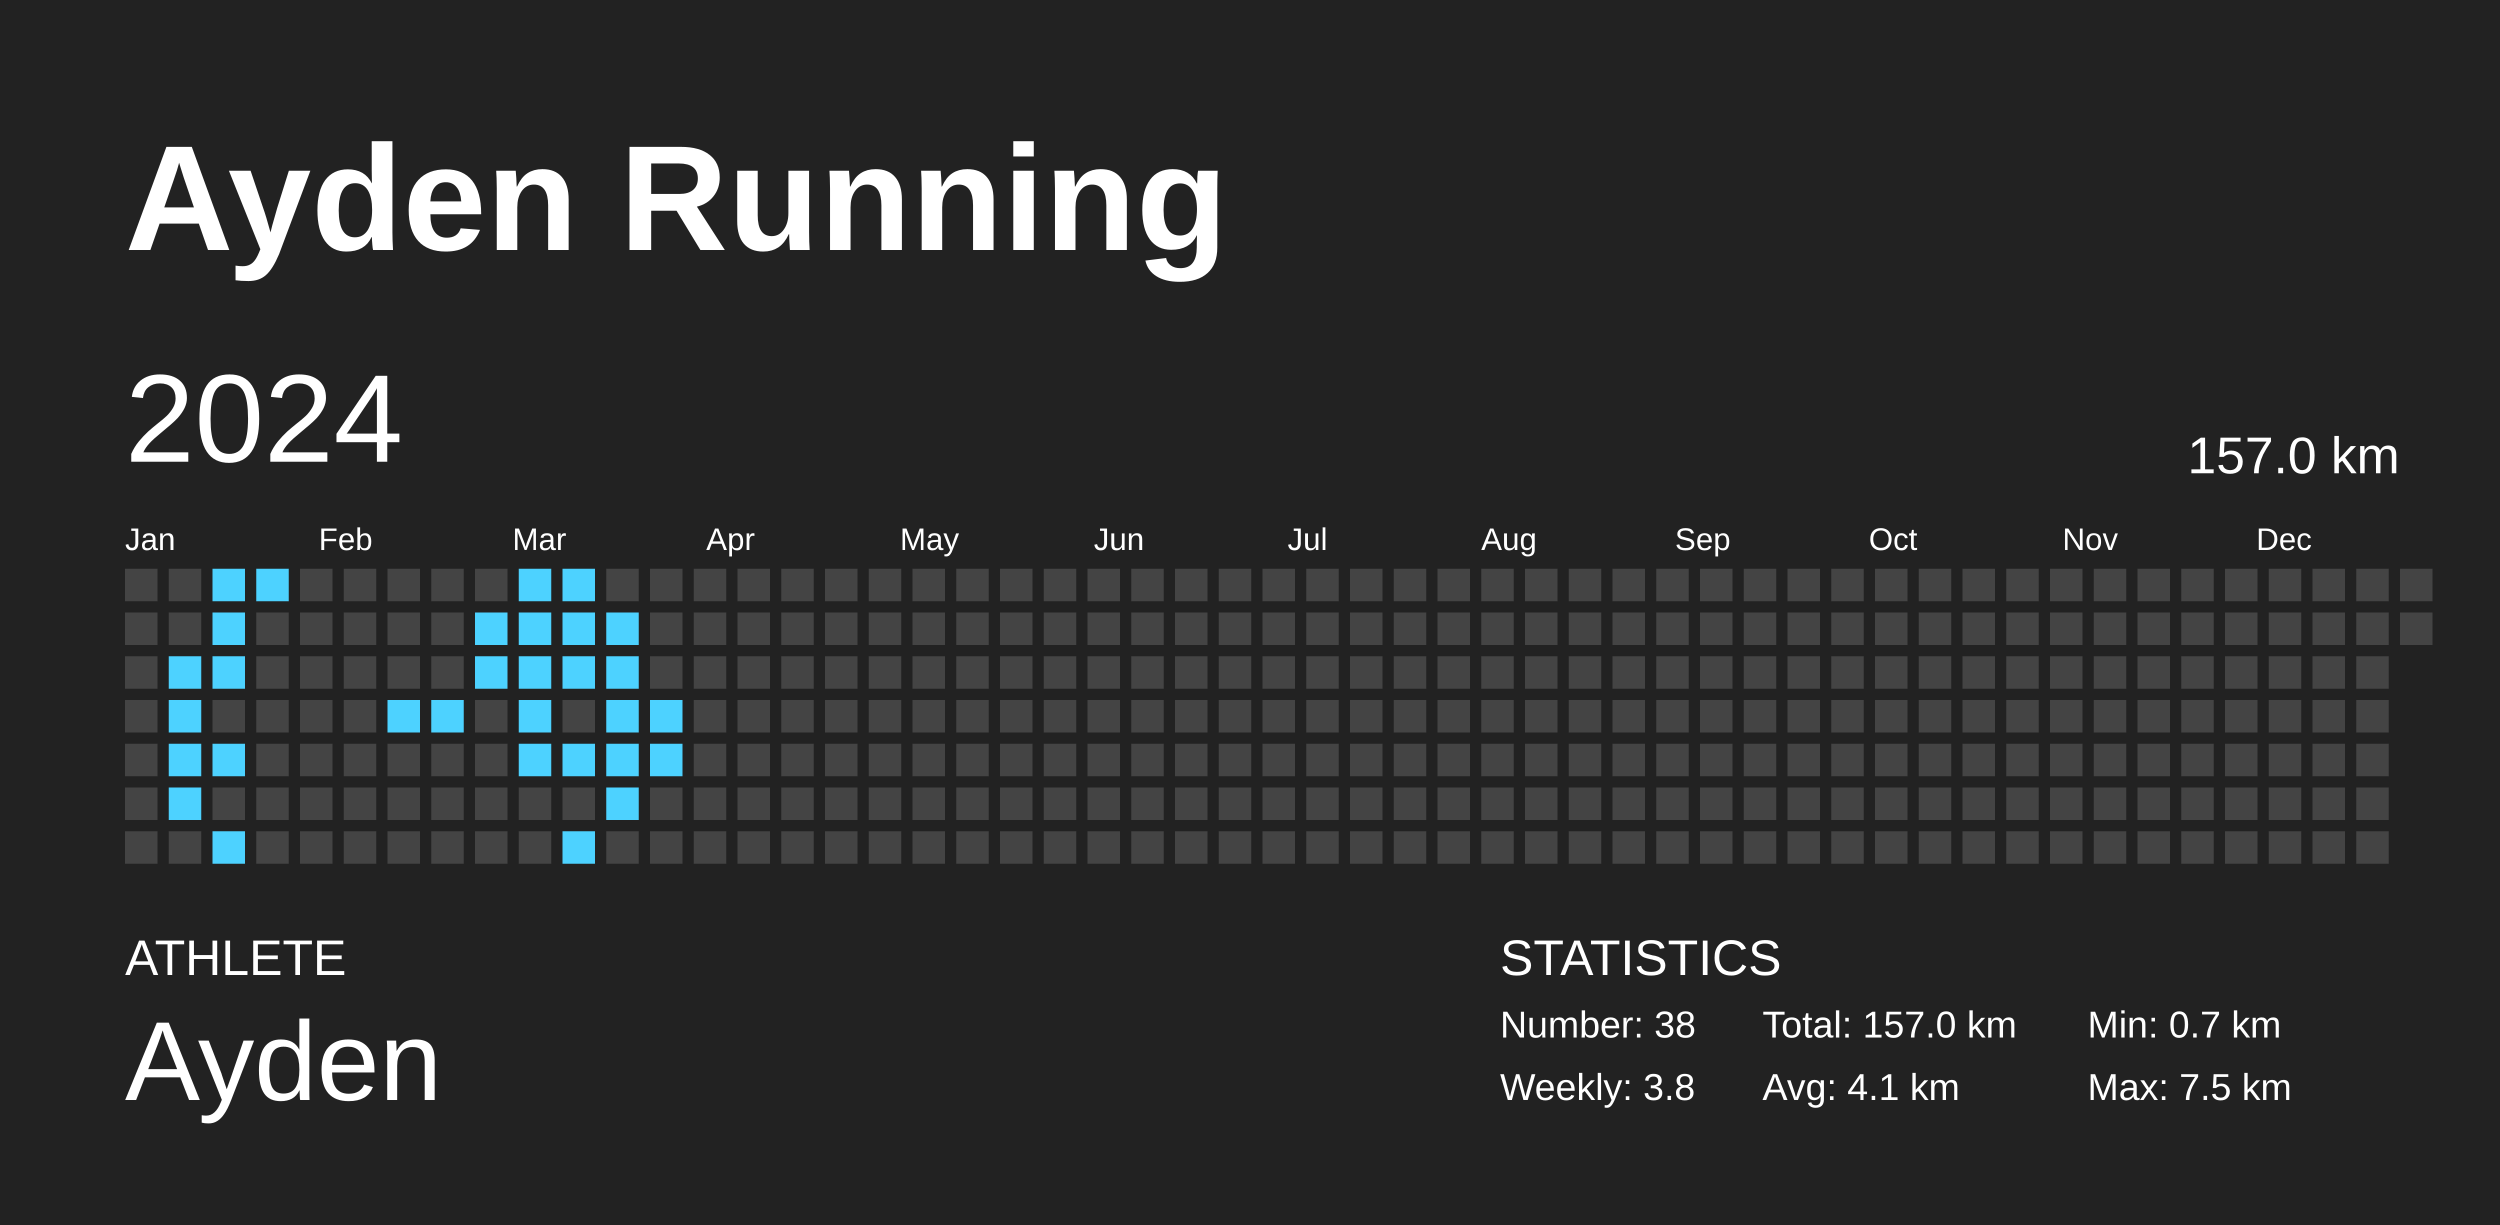
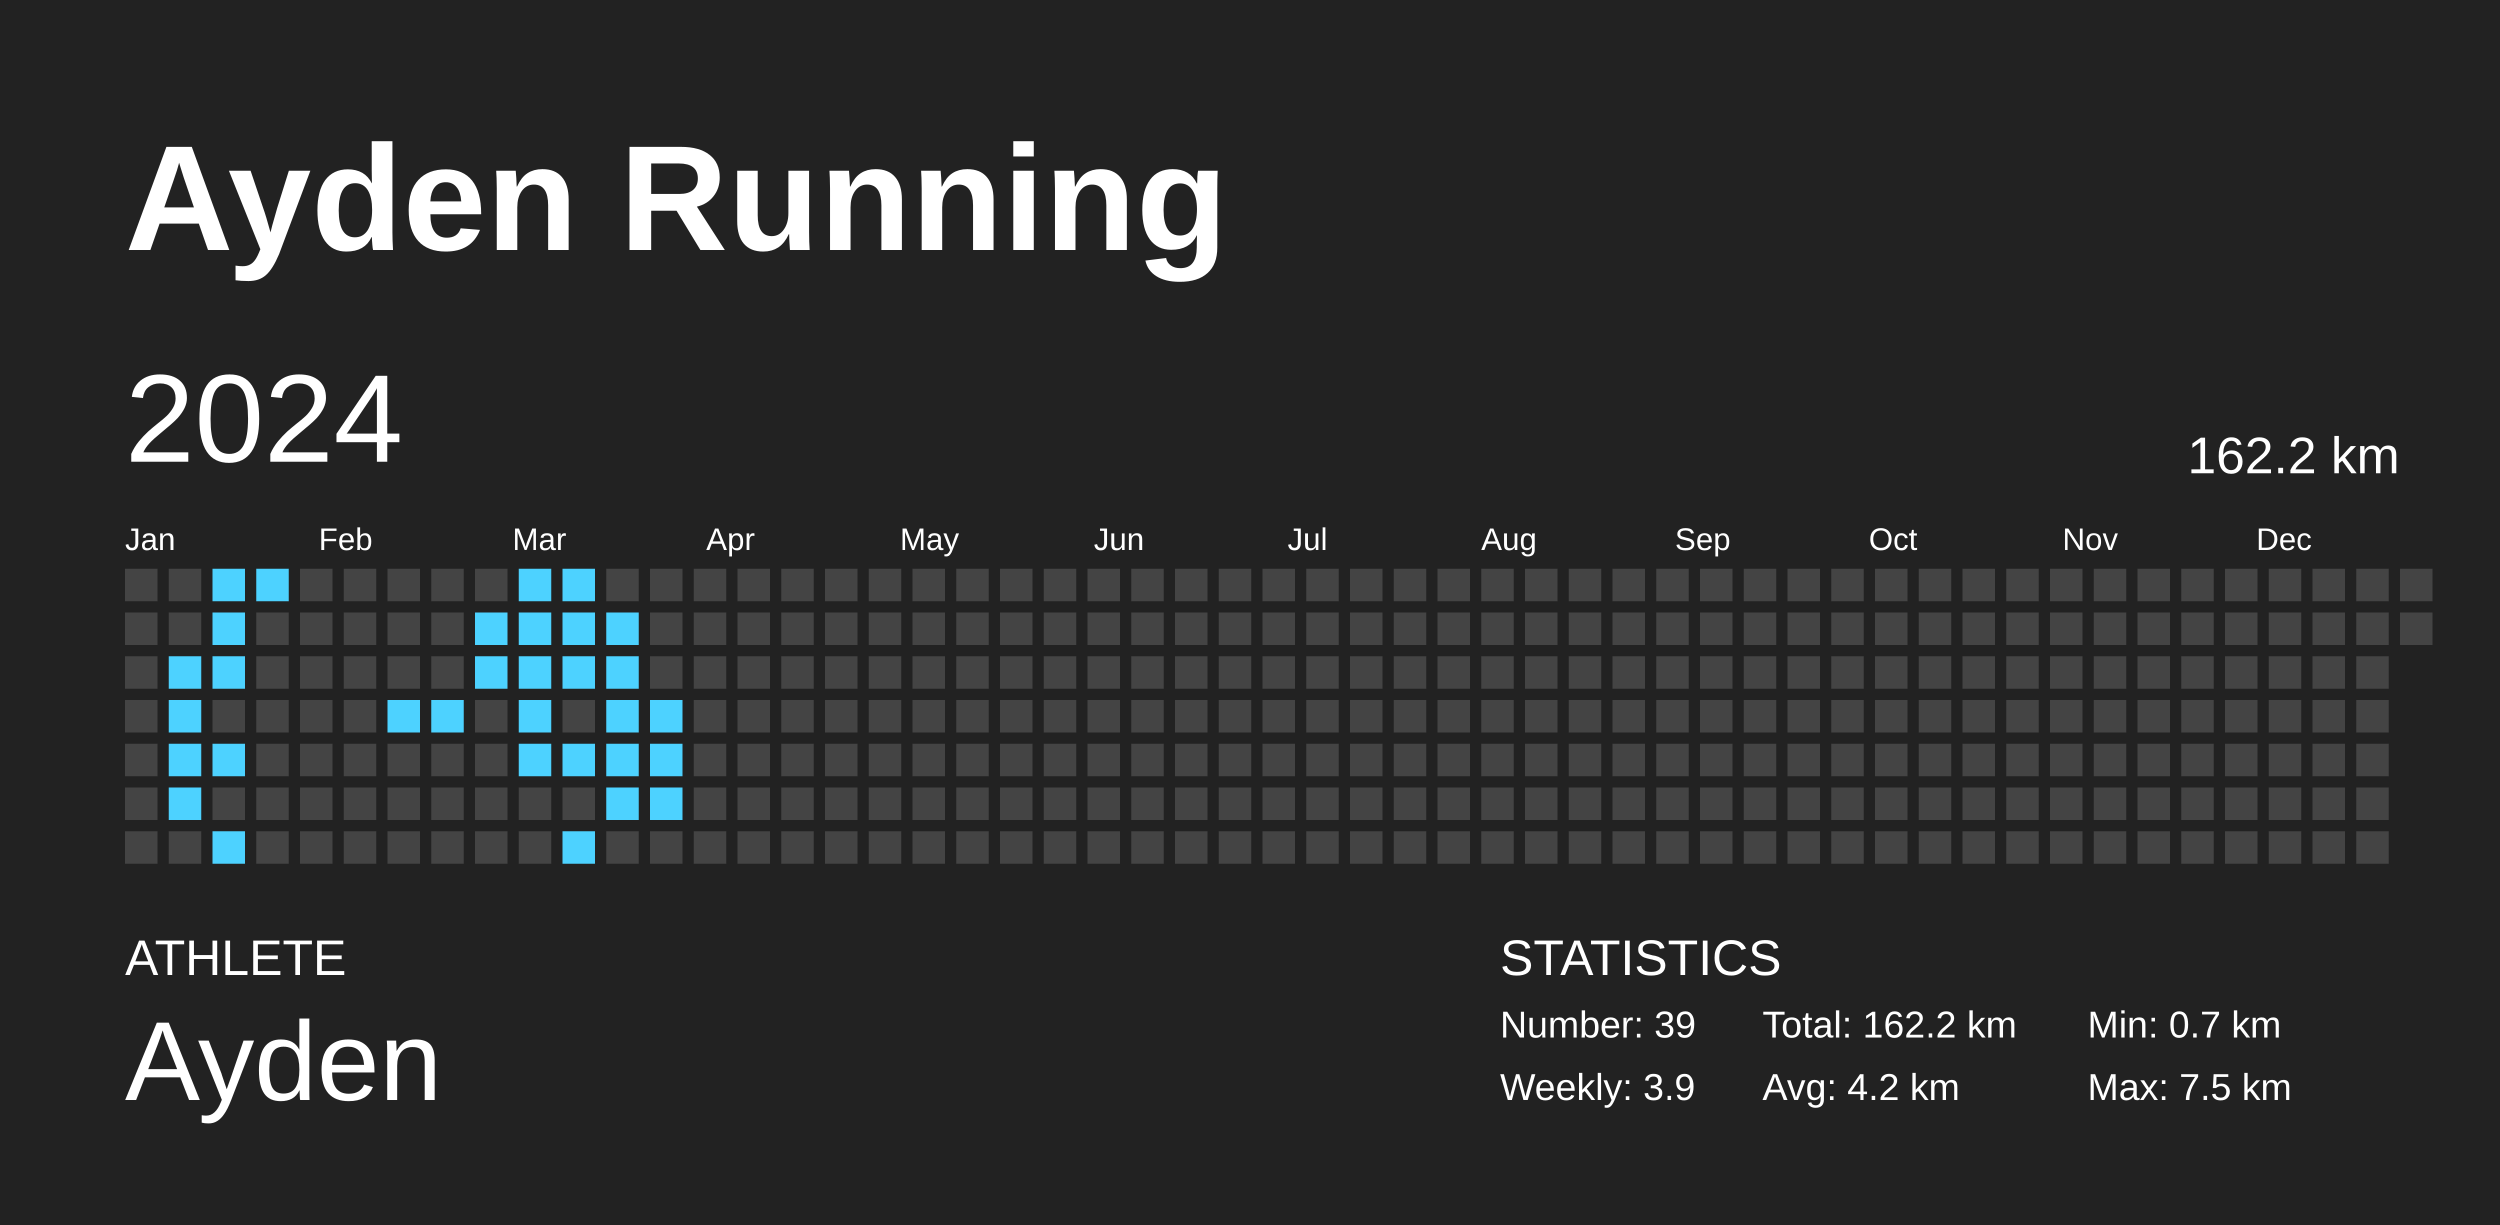
<svg xmlns="http://www.w3.org/2000/svg" baseProfile="full" height="98mm" version="1.1" viewBox="0,0,200,98" width="200mm">
  <defs />
  <rect fill="#222222" height="98" width="200" x="0" y="0" />
  <text fill="#FFFFFF" style="font-size:12px; font-family:Arial; font-weight:bold;" x="10" y="20">Ayden Running</text>
  <text fill="#FFFFFF" style="font-size:4px; font-family:Arial" x="10" y="78">ATHLETE</text>
  <text fill="#FFFFFF" style="font-size:9px; font-family:Arial" x="10" y="88">Ayden</text>
  <text fill="#FFFFFF" style="font-size:4px; font-family:Arial" x="120" y="78">STATISTICS</text>
-   <text fill="#FFFFFF" style="font-size:3px; font-family:Arial" x="120" y="83">Number: 38</text>
-   <text fill="#FFFFFF" style="font-size:3px; font-family:Arial" x="120" y="88">Weekly: 3.8</text>
-   <text fill="#FFFFFF" style="font-size:3px; font-family:Arial" x="141" y="83">Total: 157.0 km</text>
-   <text fill="#FFFFFF" style="font-size:3px; font-family:Arial" x="141" y="88">Avg: 4.1 km</text>
+   <text fill="#FFFFFF" style="font-size:3px; font-family:Arial" x="120" y="83">Number: 39</text>
+   <text fill="#FFFFFF" style="font-size:3px; font-family:Arial" x="120" y="88">Weekly: 3.9</text>
+   <text fill="#FFFFFF" style="font-size:3px; font-family:Arial" x="141" y="83">Total: 162.2 km</text>
+   <text fill="#FFFFFF" style="font-size:3px; font-family:Arial" x="141" y="88">Avg: 4.2 km</text>
  <text fill="#FFFFFF" style="font-size:3px; font-family:Arial" x="167" y="83">Min: 0.7 km</text>
  <text fill="#FFFFFF" style="font-size:3px; font-family:Arial" x="167" y="88">Max: 7.5 km</text>
  <text dominant-baseline="hanging" fill="#FFFFFF" style="font-size:10.0px; font-family:Arial;" x="10" y="30">2024</text>
-   <text dominant-baseline="hanging" fill="#FFFFFF" style="font-size:4.125px; font-family:Arial;" x="175" y="35">157.0 km</text>
+   <text dominant-baseline="hanging" fill="#FFFFFF" style="font-size:4.125px; font-family:Arial;" x="175" y="35">162.2 km</text>
  <text fill="#FFFFFF" style="font-size:2.5px; font-family:Arial" x="10.0" y="44">Jan</text>
  <text fill="#FFFFFF" style="font-size:2.5px; font-family:Arial" x="25.5" y="44">Feb</text>
  <text fill="#FFFFFF" style="font-size:2.5px; font-family:Arial" x="41.0" y="44">Mar</text>
  <text fill="#FFFFFF" style="font-size:2.5px; font-family:Arial" x="56.5" y="44">Apr</text>
  <text fill="#FFFFFF" style="font-size:2.5px; font-family:Arial" x="72.0" y="44">May</text>
  <text fill="#FFFFFF" style="font-size:2.5px; font-family:Arial" x="87.5" y="44">Jun</text>
  <text fill="#FFFFFF" style="font-size:2.5px; font-family:Arial" x="103.0" y="44">Jul</text>
  <text fill="#FFFFFF" style="font-size:2.5px; font-family:Arial" x="118.5" y="44">Aug</text>
  <text fill="#FFFFFF" style="font-size:2.5px; font-family:Arial" x="134.0" y="44">Sep</text>
  <text fill="#FFFFFF" style="font-size:2.5px; font-family:Arial" x="149.5" y="44">Oct</text>
  <text fill="#FFFFFF" style="font-size:2.5px; font-family:Arial" x="165.0" y="44">Nov</text>
  <text fill="#FFFFFF" style="font-size:2.5px; font-family:Arial" x="180.5" y="44">Dec</text>
  <rect fill="#444444" height="2.6" width="2.6" x="10.0" y="45.5" />
  <rect fill="#444444" height="2.6" width="2.6" x="10.0" y="49.0" />
  <rect fill="#444444" height="2.6" width="2.6" x="10.0" y="52.5" />
  <rect fill="#444444" height="2.6" width="2.6" x="10.0" y="56.0" />
  <rect fill="#444444" height="2.6" width="2.6" x="10.0" y="59.5" />
  <rect fill="#444444" height="2.6" width="2.6" x="10.0" y="63.0" />
  <rect fill="#444444" height="2.6" width="2.6" x="10.0" y="66.5" />
  <rect fill="#444444" height="2.6" width="2.6" x="13.5" y="45.5" />
  <rect fill="#444444" height="2.6" width="2.6" x="13.5" y="49.0" />
  <rect fill="#4dd2ff" height="2.6" width="2.6" x="13.5" y="52.5" />
  <rect fill="#4dd2ff" height="2.6" width="2.6" x="13.5" y="56.0" />
  <rect fill="#4dd2ff" height="2.6" width="2.6" x="13.5" y="59.5" />
  <rect fill="#4dd2ff" height="2.6" width="2.6" x="13.5" y="63.0" />
  <rect fill="#444444" height="2.6" width="2.6" x="13.5" y="66.5" />
  <rect fill="#4dd2ff" height="2.6" width="2.6" x="17.0" y="45.5" />
  <rect fill="#4dd2ff" height="2.6" width="2.6" x="17.0" y="49.0" />
  <rect fill="#4dd2ff" height="2.6" width="2.6" x="17.0" y="52.5" />
  <rect fill="#444444" height="2.6" width="2.6" x="17.0" y="56.0" />
  <rect fill="#4dd2ff" height="2.6" width="2.6" x="17.0" y="59.5" />
  <rect fill="#444444" height="2.6" width="2.6" x="17.0" y="63.0" />
  <rect fill="#4dd2ff" height="2.6" width="2.6" x="17.0" y="66.5" />
  <rect fill="#4dd2ff" height="2.6" width="2.6" x="20.5" y="45.5" />
  <rect fill="#444444" height="2.6" width="2.6" x="20.5" y="49.0" />
  <rect fill="#444444" height="2.6" width="2.6" x="20.5" y="52.5" />
  <rect fill="#444444" height="2.6" width="2.6" x="20.5" y="56.0" />
  <rect fill="#444444" height="2.6" width="2.6" x="20.5" y="59.5" />
  <rect fill="#444444" height="2.6" width="2.6" x="20.5" y="63.0" />
  <rect fill="#444444" height="2.6" width="2.6" x="20.5" y="66.5" />
  <rect fill="#444444" height="2.6" width="2.6" x="24.0" y="45.5" />
  <rect fill="#444444" height="2.6" width="2.6" x="24.0" y="49.0" />
  <rect fill="#444444" height="2.6" width="2.6" x="24.0" y="52.5" />
  <rect fill="#444444" height="2.6" width="2.6" x="24.0" y="56.0" />
  <rect fill="#444444" height="2.6" width="2.6" x="24.0" y="59.5" />
  <rect fill="#444444" height="2.6" width="2.6" x="24.0" y="63.0" />
  <rect fill="#444444" height="2.6" width="2.6" x="24.0" y="66.5" />
  <rect fill="#444444" height="2.6" width="2.6" x="27.5" y="45.5" />
  <rect fill="#444444" height="2.6" width="2.6" x="27.5" y="49.0" />
  <rect fill="#444444" height="2.6" width="2.6" x="27.5" y="52.5" />
  <rect fill="#444444" height="2.6" width="2.6" x="27.5" y="56.0" />
  <rect fill="#444444" height="2.6" width="2.6" x="27.5" y="59.5" />
  <rect fill="#444444" height="2.6" width="2.6" x="27.5" y="63.0" />
  <rect fill="#444444" height="2.6" width="2.6" x="27.5" y="66.5" />
  <rect fill="#444444" height="2.6" width="2.6" x="31.0" y="45.5" />
  <rect fill="#444444" height="2.6" width="2.6" x="31.0" y="49.0" />
  <rect fill="#444444" height="2.6" width="2.6" x="31.0" y="52.5" />
  <rect fill="#4dd2ff" height="2.6" width="2.6" x="31.0" y="56.0" />
  <rect fill="#444444" height="2.6" width="2.6" x="31.0" y="59.5" />
  <rect fill="#444444" height="2.6" width="2.6" x="31.0" y="63.0" />
  <rect fill="#444444" height="2.6" width="2.6" x="31.0" y="66.5" />
  <rect fill="#444444" height="2.6" width="2.6" x="34.5" y="45.5" />
  <rect fill="#444444" height="2.6" width="2.6" x="34.5" y="49.0" />
  <rect fill="#444444" height="2.6" width="2.6" x="34.5" y="52.5" />
  <rect fill="#4dd2ff" height="2.6" width="2.6" x="34.5" y="56.0" />
  <rect fill="#444444" height="2.6" width="2.6" x="34.5" y="59.5" />
  <rect fill="#444444" height="2.6" width="2.6" x="34.5" y="63.0" />
  <rect fill="#444444" height="2.6" width="2.6" x="34.5" y="66.5" />
  <rect fill="#444444" height="2.6" width="2.6" x="38.0" y="45.5" />
  <rect fill="#4dd2ff" height="2.6" width="2.6" x="38.0" y="49.0" />
  <rect fill="#4dd2ff" height="2.6" width="2.6" x="38.0" y="52.5" />
  <rect fill="#444444" height="2.6" width="2.6" x="38.0" y="56.0" />
  <rect fill="#444444" height="2.6" width="2.6" x="38.0" y="59.5" />
  <rect fill="#444444" height="2.6" width="2.6" x="38.0" y="63.0" />
  <rect fill="#444444" height="2.6" width="2.6" x="38.0" y="66.5" />
  <rect fill="#4dd2ff" height="2.6" width="2.6" x="41.5" y="45.5" />
  <rect fill="#4dd2ff" height="2.6" width="2.6" x="41.5" y="49.0" />
  <rect fill="#4dd2ff" height="2.6" width="2.6" x="41.5" y="52.5" />
  <rect fill="#4dd2ff" height="2.6" width="2.6" x="41.5" y="56.0" />
  <rect fill="#4dd2ff" height="2.6" width="2.6" x="41.5" y="59.5" />
  <rect fill="#444444" height="2.6" width="2.6" x="41.5" y="63.0" />
  <rect fill="#444444" height="2.6" width="2.6" x="41.5" y="66.5" />
  <rect fill="#4dd2ff" height="2.6" width="2.6" x="45.0" y="45.5" />
  <rect fill="#4dd2ff" height="2.6" width="2.6" x="45.0" y="49.0" />
  <rect fill="#4dd2ff" height="2.6" width="2.6" x="45.0" y="52.5" />
  <rect fill="#444444" height="2.6" width="2.6" x="45.0" y="56.0" />
  <rect fill="#4dd2ff" height="2.6" width="2.6" x="45.0" y="59.5" />
  <rect fill="#444444" height="2.6" width="2.6" x="45.0" y="63.0" />
  <rect fill="#4dd2ff" height="2.6" width="2.6" x="45.0" y="66.5" />
  <rect fill="#444444" height="2.6" width="2.6" x="48.5" y="45.5" />
  <rect fill="#4dd2ff" height="2.6" width="2.6" x="48.5" y="49.0" />
  <rect fill="#4dd2ff" height="2.6" width="2.6" x="48.5" y="52.5" />
  <rect fill="#4dd2ff" height="2.6" width="2.6" x="48.5" y="56.0" />
  <rect fill="#4dd2ff" height="2.6" width="2.6" x="48.5" y="59.5" />
  <rect fill="#4dd2ff" height="2.6" width="2.6" x="48.5" y="63.0" />
  <rect fill="#444444" height="2.6" width="2.6" x="48.5" y="66.5" />
  <rect fill="#444444" height="2.6" width="2.6" x="52.0" y="45.5" />
  <rect fill="#444444" height="2.6" width="2.6" x="52.0" y="49.0" />
  <rect fill="#444444" height="2.6" width="2.6" x="52.0" y="52.5" />
  <rect fill="#4dd2ff" height="2.6" width="2.6" x="52.0" y="56.0" />
  <rect fill="#4dd2ff" height="2.6" width="2.6" x="52.0" y="59.5" />
-   <rect fill="#444444" height="2.6" width="2.6" x="52.0" y="63.0" />
+   <rect fill="#4dd2ff" height="2.6" width="2.6" x="52.0" y="63.0" />
  <rect fill="#444444" height="2.6" width="2.6" x="52.0" y="66.5" />
  <rect fill="#444444" height="2.6" width="2.6" x="55.5" y="45.5" />
  <rect fill="#444444" height="2.6" width="2.6" x="55.5" y="49.0" />
  <rect fill="#444444" height="2.6" width="2.6" x="55.5" y="52.5" />
  <rect fill="#444444" height="2.6" width="2.6" x="55.5" y="56.0" />
  <rect fill="#444444" height="2.6" width="2.6" x="55.5" y="59.5" />
  <rect fill="#444444" height="2.6" width="2.6" x="55.5" y="63.0" />
  <rect fill="#444444" height="2.6" width="2.6" x="55.5" y="66.5" />
  <rect fill="#444444" height="2.6" width="2.6" x="59.0" y="45.5" />
  <rect fill="#444444" height="2.6" width="2.6" x="59.0" y="49.0" />
  <rect fill="#444444" height="2.6" width="2.6" x="59.0" y="52.5" />
  <rect fill="#444444" height="2.6" width="2.6" x="59.0" y="56.0" />
  <rect fill="#444444" height="2.6" width="2.6" x="59.0" y="59.5" />
  <rect fill="#444444" height="2.6" width="2.6" x="59.0" y="63.0" />
  <rect fill="#444444" height="2.6" width="2.6" x="59.0" y="66.5" />
  <rect fill="#444444" height="2.6" width="2.6" x="62.5" y="45.5" />
  <rect fill="#444444" height="2.6" width="2.6" x="62.5" y="49.0" />
  <rect fill="#444444" height="2.6" width="2.6" x="62.5" y="52.5" />
  <rect fill="#444444" height="2.6" width="2.6" x="62.5" y="56.0" />
  <rect fill="#444444" height="2.6" width="2.6" x="62.5" y="59.5" />
  <rect fill="#444444" height="2.6" width="2.6" x="62.5" y="63.0" />
  <rect fill="#444444" height="2.6" width="2.6" x="62.5" y="66.5" />
  <rect fill="#444444" height="2.6" width="2.6" x="66.0" y="45.5" />
  <rect fill="#444444" height="2.6" width="2.6" x="66.0" y="49.0" />
  <rect fill="#444444" height="2.6" width="2.6" x="66.0" y="52.5" />
  <rect fill="#444444" height="2.6" width="2.6" x="66.0" y="56.0" />
  <rect fill="#444444" height="2.6" width="2.6" x="66.0" y="59.5" />
  <rect fill="#444444" height="2.6" width="2.6" x="66.0" y="63.0" />
  <rect fill="#444444" height="2.6" width="2.6" x="66.0" y="66.5" />
  <rect fill="#444444" height="2.6" width="2.6" x="69.5" y="45.5" />
  <rect fill="#444444" height="2.6" width="2.6" x="69.5" y="49.0" />
  <rect fill="#444444" height="2.6" width="2.6" x="69.5" y="52.5" />
  <rect fill="#444444" height="2.6" width="2.6" x="69.5" y="56.0" />
  <rect fill="#444444" height="2.6" width="2.6" x="69.5" y="59.5" />
  <rect fill="#444444" height="2.6" width="2.6" x="69.5" y="63.0" />
  <rect fill="#444444" height="2.6" width="2.6" x="69.5" y="66.5" />
  <rect fill="#444444" height="2.6" width="2.6" x="73.0" y="45.5" />
  <rect fill="#444444" height="2.6" width="2.6" x="73.0" y="49.0" />
  <rect fill="#444444" height="2.6" width="2.6" x="73.0" y="52.5" />
  <rect fill="#444444" height="2.6" width="2.6" x="73.0" y="56.0" />
  <rect fill="#444444" height="2.6" width="2.6" x="73.0" y="59.5" />
  <rect fill="#444444" height="2.6" width="2.6" x="73.0" y="63.0" />
  <rect fill="#444444" height="2.6" width="2.6" x="73.0" y="66.5" />
  <rect fill="#444444" height="2.6" width="2.6" x="76.5" y="45.5" />
  <rect fill="#444444" height="2.6" width="2.6" x="76.5" y="49.0" />
  <rect fill="#444444" height="2.6" width="2.6" x="76.5" y="52.5" />
  <rect fill="#444444" height="2.6" width="2.6" x="76.5" y="56.0" />
  <rect fill="#444444" height="2.6" width="2.6" x="76.5" y="59.5" />
  <rect fill="#444444" height="2.6" width="2.6" x="76.5" y="63.0" />
  <rect fill="#444444" height="2.6" width="2.6" x="76.5" y="66.5" />
  <rect fill="#444444" height="2.6" width="2.6" x="80.0" y="45.5" />
  <rect fill="#444444" height="2.6" width="2.6" x="80.0" y="49.0" />
  <rect fill="#444444" height="2.6" width="2.6" x="80.0" y="52.5" />
  <rect fill="#444444" height="2.6" width="2.6" x="80.0" y="56.0" />
  <rect fill="#444444" height="2.6" width="2.6" x="80.0" y="59.5" />
  <rect fill="#444444" height="2.6" width="2.6" x="80.0" y="63.0" />
  <rect fill="#444444" height="2.6" width="2.6" x="80.0" y="66.5" />
  <rect fill="#444444" height="2.6" width="2.6" x="83.5" y="45.5" />
  <rect fill="#444444" height="2.6" width="2.6" x="83.5" y="49.0" />
  <rect fill="#444444" height="2.6" width="2.6" x="83.5" y="52.5" />
  <rect fill="#444444" height="2.6" width="2.6" x="83.5" y="56.0" />
  <rect fill="#444444" height="2.6" width="2.6" x="83.5" y="59.5" />
  <rect fill="#444444" height="2.6" width="2.6" x="83.5" y="63.0" />
  <rect fill="#444444" height="2.6" width="2.6" x="83.5" y="66.5" />
  <rect fill="#444444" height="2.6" width="2.6" x="87.0" y="45.5" />
  <rect fill="#444444" height="2.6" width="2.6" x="87.0" y="49.0" />
  <rect fill="#444444" height="2.6" width="2.6" x="87.0" y="52.5" />
  <rect fill="#444444" height="2.6" width="2.6" x="87.0" y="56.0" />
  <rect fill="#444444" height="2.6" width="2.6" x="87.0" y="59.5" />
  <rect fill="#444444" height="2.6" width="2.6" x="87.0" y="63.0" />
  <rect fill="#444444" height="2.6" width="2.6" x="87.0" y="66.5" />
  <rect fill="#444444" height="2.6" width="2.6" x="90.5" y="45.5" />
  <rect fill="#444444" height="2.6" width="2.6" x="90.5" y="49.0" />
  <rect fill="#444444" height="2.6" width="2.6" x="90.5" y="52.5" />
  <rect fill="#444444" height="2.6" width="2.6" x="90.5" y="56.0" />
  <rect fill="#444444" height="2.6" width="2.6" x="90.5" y="59.5" />
  <rect fill="#444444" height="2.6" width="2.6" x="90.5" y="63.0" />
  <rect fill="#444444" height="2.6" width="2.6" x="90.5" y="66.5" />
  <rect fill="#444444" height="2.6" width="2.6" x="94.0" y="45.5" />
  <rect fill="#444444" height="2.6" width="2.6" x="94.0" y="49.0" />
  <rect fill="#444444" height="2.6" width="2.6" x="94.0" y="52.5" />
  <rect fill="#444444" height="2.6" width="2.6" x="94.0" y="56.0" />
  <rect fill="#444444" height="2.6" width="2.6" x="94.0" y="59.5" />
  <rect fill="#444444" height="2.6" width="2.6" x="94.0" y="63.0" />
  <rect fill="#444444" height="2.6" width="2.6" x="94.0" y="66.5" />
  <rect fill="#444444" height="2.6" width="2.6" x="97.5" y="45.5" />
  <rect fill="#444444" height="2.6" width="2.6" x="97.5" y="49.0" />
  <rect fill="#444444" height="2.6" width="2.6" x="97.5" y="52.5" />
  <rect fill="#444444" height="2.6" width="2.6" x="97.5" y="56.0" />
  <rect fill="#444444" height="2.6" width="2.6" x="97.5" y="59.5" />
  <rect fill="#444444" height="2.6" width="2.6" x="97.5" y="63.0" />
  <rect fill="#444444" height="2.6" width="2.6" x="97.5" y="66.5" />
  <rect fill="#444444" height="2.6" width="2.6" x="101.0" y="45.5" />
  <rect fill="#444444" height="2.6" width="2.6" x="101.0" y="49.0" />
  <rect fill="#444444" height="2.6" width="2.6" x="101.0" y="52.5" />
  <rect fill="#444444" height="2.6" width="2.6" x="101.0" y="56.0" />
  <rect fill="#444444" height="2.6" width="2.6" x="101.0" y="59.5" />
  <rect fill="#444444" height="2.6" width="2.6" x="101.0" y="63.0" />
  <rect fill="#444444" height="2.6" width="2.6" x="101.0" y="66.5" />
  <rect fill="#444444" height="2.6" width="2.6" x="104.5" y="45.5" />
  <rect fill="#444444" height="2.6" width="2.6" x="104.5" y="49.0" />
  <rect fill="#444444" height="2.6" width="2.6" x="104.5" y="52.5" />
  <rect fill="#444444" height="2.6" width="2.6" x="104.5" y="56.0" />
  <rect fill="#444444" height="2.6" width="2.6" x="104.5" y="59.5" />
  <rect fill="#444444" height="2.6" width="2.6" x="104.5" y="63.0" />
  <rect fill="#444444" height="2.6" width="2.6" x="104.5" y="66.5" />
  <rect fill="#444444" height="2.6" width="2.6" x="108.0" y="45.5" />
  <rect fill="#444444" height="2.6" width="2.6" x="108.0" y="49.0" />
  <rect fill="#444444" height="2.6" width="2.6" x="108.0" y="52.5" />
  <rect fill="#444444" height="2.6" width="2.6" x="108.0" y="56.0" />
  <rect fill="#444444" height="2.6" width="2.6" x="108.0" y="59.5" />
  <rect fill="#444444" height="2.6" width="2.6" x="108.0" y="63.0" />
  <rect fill="#444444" height="2.6" width="2.6" x="108.0" y="66.5" />
  <rect fill="#444444" height="2.6" width="2.6" x="111.5" y="45.5" />
  <rect fill="#444444" height="2.6" width="2.6" x="111.5" y="49.0" />
  <rect fill="#444444" height="2.6" width="2.6" x="111.5" y="52.5" />
  <rect fill="#444444" height="2.6" width="2.6" x="111.5" y="56.0" />
  <rect fill="#444444" height="2.6" width="2.6" x="111.5" y="59.5" />
  <rect fill="#444444" height="2.6" width="2.6" x="111.5" y="63.0" />
  <rect fill="#444444" height="2.6" width="2.6" x="111.5" y="66.5" />
  <rect fill="#444444" height="2.6" width="2.6" x="115.0" y="45.5" />
  <rect fill="#444444" height="2.6" width="2.6" x="115.0" y="49.0" />
  <rect fill="#444444" height="2.6" width="2.6" x="115.0" y="52.5" />
  <rect fill="#444444" height="2.6" width="2.6" x="115.0" y="56.0" />
  <rect fill="#444444" height="2.6" width="2.6" x="115.0" y="59.5" />
  <rect fill="#444444" height="2.6" width="2.6" x="115.0" y="63.0" />
  <rect fill="#444444" height="2.6" width="2.6" x="115.0" y="66.5" />
  <rect fill="#444444" height="2.6" width="2.6" x="118.5" y="45.5" />
  <rect fill="#444444" height="2.6" width="2.6" x="118.5" y="49.0" />
  <rect fill="#444444" height="2.6" width="2.6" x="118.5" y="52.5" />
  <rect fill="#444444" height="2.6" width="2.6" x="118.5" y="56.0" />
  <rect fill="#444444" height="2.6" width="2.6" x="118.5" y="59.5" />
  <rect fill="#444444" height="2.6" width="2.6" x="118.5" y="63.0" />
  <rect fill="#444444" height="2.6" width="2.6" x="118.5" y="66.5" />
  <rect fill="#444444" height="2.6" width="2.6" x="122.0" y="45.5" />
  <rect fill="#444444" height="2.6" width="2.6" x="122.0" y="49.0" />
  <rect fill="#444444" height="2.6" width="2.6" x="122.0" y="52.5" />
  <rect fill="#444444" height="2.6" width="2.6" x="122.0" y="56.0" />
  <rect fill="#444444" height="2.6" width="2.6" x="122.0" y="59.5" />
  <rect fill="#444444" height="2.6" width="2.6" x="122.0" y="63.0" />
  <rect fill="#444444" height="2.6" width="2.6" x="122.0" y="66.5" />
  <rect fill="#444444" height="2.6" width="2.6" x="125.5" y="45.5" />
  <rect fill="#444444" height="2.6" width="2.6" x="125.5" y="49.0" />
  <rect fill="#444444" height="2.6" width="2.6" x="125.5" y="52.5" />
  <rect fill="#444444" height="2.6" width="2.6" x="125.5" y="56.0" />
  <rect fill="#444444" height="2.6" width="2.6" x="125.5" y="59.5" />
  <rect fill="#444444" height="2.6" width="2.6" x="125.5" y="63.0" />
  <rect fill="#444444" height="2.6" width="2.6" x="125.5" y="66.5" />
  <rect fill="#444444" height="2.6" width="2.6" x="129.0" y="45.5" />
  <rect fill="#444444" height="2.6" width="2.6" x="129.0" y="49.0" />
  <rect fill="#444444" height="2.6" width="2.6" x="129.0" y="52.5" />
  <rect fill="#444444" height="2.6" width="2.6" x="129.0" y="56.0" />
  <rect fill="#444444" height="2.6" width="2.6" x="129.0" y="59.5" />
  <rect fill="#444444" height="2.6" width="2.6" x="129.0" y="63.0" />
  <rect fill="#444444" height="2.6" width="2.6" x="129.0" y="66.5" />
  <rect fill="#444444" height="2.6" width="2.6" x="132.5" y="45.5" />
  <rect fill="#444444" height="2.6" width="2.6" x="132.5" y="49.0" />
  <rect fill="#444444" height="2.6" width="2.6" x="132.5" y="52.5" />
  <rect fill="#444444" height="2.6" width="2.6" x="132.5" y="56.0" />
  <rect fill="#444444" height="2.6" width="2.6" x="132.5" y="59.5" />
  <rect fill="#444444" height="2.6" width="2.6" x="132.5" y="63.0" />
  <rect fill="#444444" height="2.6" width="2.6" x="132.5" y="66.5" />
  <rect fill="#444444" height="2.6" width="2.6" x="136.0" y="45.5" />
  <rect fill="#444444" height="2.6" width="2.6" x="136.0" y="49.0" />
  <rect fill="#444444" height="2.6" width="2.6" x="136.0" y="52.5" />
  <rect fill="#444444" height="2.6" width="2.6" x="136.0" y="56.0" />
  <rect fill="#444444" height="2.6" width="2.6" x="136.0" y="59.5" />
  <rect fill="#444444" height="2.6" width="2.6" x="136.0" y="63.0" />
  <rect fill="#444444" height="2.6" width="2.6" x="136.0" y="66.5" />
  <rect fill="#444444" height="2.6" width="2.6" x="139.5" y="45.5" />
  <rect fill="#444444" height="2.6" width="2.6" x="139.5" y="49.0" />
  <rect fill="#444444" height="2.6" width="2.6" x="139.5" y="52.5" />
  <rect fill="#444444" height="2.6" width="2.6" x="139.5" y="56.0" />
  <rect fill="#444444" height="2.6" width="2.6" x="139.5" y="59.5" />
  <rect fill="#444444" height="2.6" width="2.6" x="139.5" y="63.0" />
  <rect fill="#444444" height="2.6" width="2.6" x="139.5" y="66.5" />
  <rect fill="#444444" height="2.6" width="2.6" x="143.0" y="45.5" />
  <rect fill="#444444" height="2.6" width="2.6" x="143.0" y="49.0" />
  <rect fill="#444444" height="2.6" width="2.6" x="143.0" y="52.5" />
  <rect fill="#444444" height="2.6" width="2.6" x="143.0" y="56.0" />
  <rect fill="#444444" height="2.6" width="2.6" x="143.0" y="59.5" />
  <rect fill="#444444" height="2.6" width="2.6" x="143.0" y="63.0" />
  <rect fill="#444444" height="2.6" width="2.6" x="143.0" y="66.5" />
  <rect fill="#444444" height="2.6" width="2.6" x="146.5" y="45.5" />
  <rect fill="#444444" height="2.6" width="2.6" x="146.5" y="49.0" />
  <rect fill="#444444" height="2.6" width="2.6" x="146.5" y="52.5" />
  <rect fill="#444444" height="2.6" width="2.6" x="146.5" y="56.0" />
  <rect fill="#444444" height="2.6" width="2.6" x="146.5" y="59.5" />
  <rect fill="#444444" height="2.6" width="2.6" x="146.5" y="63.0" />
  <rect fill="#444444" height="2.6" width="2.6" x="146.5" y="66.5" />
  <rect fill="#444444" height="2.6" width="2.6" x="150.0" y="45.5" />
  <rect fill="#444444" height="2.6" width="2.6" x="150.0" y="49.0" />
  <rect fill="#444444" height="2.6" width="2.6" x="150.0" y="52.5" />
  <rect fill="#444444" height="2.6" width="2.6" x="150.0" y="56.0" />
  <rect fill="#444444" height="2.6" width="2.6" x="150.0" y="59.5" />
  <rect fill="#444444" height="2.6" width="2.6" x="150.0" y="63.0" />
  <rect fill="#444444" height="2.6" width="2.6" x="150.0" y="66.5" />
  <rect fill="#444444" height="2.6" width="2.6" x="153.5" y="45.5" />
  <rect fill="#444444" height="2.6" width="2.6" x="153.5" y="49.0" />
  <rect fill="#444444" height="2.6" width="2.6" x="153.5" y="52.5" />
  <rect fill="#444444" height="2.6" width="2.6" x="153.5" y="56.0" />
  <rect fill="#444444" height="2.6" width="2.6" x="153.5" y="59.5" />
  <rect fill="#444444" height="2.6" width="2.6" x="153.5" y="63.0" />
  <rect fill="#444444" height="2.6" width="2.6" x="153.5" y="66.5" />
  <rect fill="#444444" height="2.6" width="2.6" x="157.0" y="45.5" />
  <rect fill="#444444" height="2.6" width="2.6" x="157.0" y="49.0" />
  <rect fill="#444444" height="2.6" width="2.6" x="157.0" y="52.5" />
  <rect fill="#444444" height="2.6" width="2.6" x="157.0" y="56.0" />
  <rect fill="#444444" height="2.6" width="2.6" x="157.0" y="59.5" />
  <rect fill="#444444" height="2.6" width="2.6" x="157.0" y="63.0" />
  <rect fill="#444444" height="2.6" width="2.6" x="157.0" y="66.5" />
  <rect fill="#444444" height="2.6" width="2.6" x="160.5" y="45.5" />
  <rect fill="#444444" height="2.6" width="2.6" x="160.5" y="49.0" />
  <rect fill="#444444" height="2.6" width="2.6" x="160.5" y="52.5" />
  <rect fill="#444444" height="2.6" width="2.6" x="160.5" y="56.0" />
  <rect fill="#444444" height="2.6" width="2.6" x="160.5" y="59.5" />
  <rect fill="#444444" height="2.6" width="2.6" x="160.5" y="63.0" />
  <rect fill="#444444" height="2.6" width="2.6" x="160.5" y="66.5" />
  <rect fill="#444444" height="2.6" width="2.6" x="164.0" y="45.5" />
  <rect fill="#444444" height="2.6" width="2.6" x="164.0" y="49.0" />
  <rect fill="#444444" height="2.6" width="2.6" x="164.0" y="52.5" />
  <rect fill="#444444" height="2.6" width="2.6" x="164.0" y="56.0" />
  <rect fill="#444444" height="2.6" width="2.6" x="164.0" y="59.5" />
  <rect fill="#444444" height="2.6" width="2.6" x="164.0" y="63.0" />
  <rect fill="#444444" height="2.6" width="2.6" x="164.0" y="66.5" />
  <rect fill="#444444" height="2.6" width="2.6" x="167.5" y="45.5" />
  <rect fill="#444444" height="2.6" width="2.6" x="167.5" y="49.0" />
  <rect fill="#444444" height="2.6" width="2.6" x="167.5" y="52.5" />
  <rect fill="#444444" height="2.6" width="2.6" x="167.5" y="56.0" />
  <rect fill="#444444" height="2.6" width="2.6" x="167.5" y="59.5" />
  <rect fill="#444444" height="2.6" width="2.6" x="167.5" y="63.0" />
  <rect fill="#444444" height="2.6" width="2.6" x="167.5" y="66.5" />
  <rect fill="#444444" height="2.6" width="2.6" x="171.0" y="45.5" />
  <rect fill="#444444" height="2.6" width="2.6" x="171.0" y="49.0" />
  <rect fill="#444444" height="2.6" width="2.6" x="171.0" y="52.5" />
  <rect fill="#444444" height="2.6" width="2.6" x="171.0" y="56.0" />
  <rect fill="#444444" height="2.6" width="2.6" x="171.0" y="59.5" />
  <rect fill="#444444" height="2.6" width="2.6" x="171.0" y="63.0" />
  <rect fill="#444444" height="2.6" width="2.6" x="171.0" y="66.5" />
  <rect fill="#444444" height="2.6" width="2.6" x="174.5" y="45.5" />
  <rect fill="#444444" height="2.6" width="2.6" x="174.5" y="49.0" />
  <rect fill="#444444" height="2.6" width="2.6" x="174.5" y="52.5" />
  <rect fill="#444444" height="2.6" width="2.6" x="174.5" y="56.0" />
  <rect fill="#444444" height="2.6" width="2.6" x="174.5" y="59.5" />
  <rect fill="#444444" height="2.6" width="2.6" x="174.5" y="63.0" />
  <rect fill="#444444" height="2.6" width="2.6" x="174.5" y="66.5" />
  <rect fill="#444444" height="2.6" width="2.6" x="178.0" y="45.5" />
  <rect fill="#444444" height="2.6" width="2.6" x="178.0" y="49.0" />
  <rect fill="#444444" height="2.6" width="2.6" x="178.0" y="52.5" />
  <rect fill="#444444" height="2.6" width="2.6" x="178.0" y="56.0" />
  <rect fill="#444444" height="2.6" width="2.6" x="178.0" y="59.5" />
  <rect fill="#444444" height="2.6" width="2.6" x="178.0" y="63.0" />
  <rect fill="#444444" height="2.6" width="2.6" x="178.0" y="66.5" />
  <rect fill="#444444" height="2.6" width="2.6" x="181.5" y="45.5" />
  <rect fill="#444444" height="2.6" width="2.6" x="181.5" y="49.0" />
  <rect fill="#444444" height="2.6" width="2.6" x="181.5" y="52.5" />
  <rect fill="#444444" height="2.6" width="2.6" x="181.5" y="56.0" />
  <rect fill="#444444" height="2.6" width="2.6" x="181.5" y="59.5" />
  <rect fill="#444444" height="2.6" width="2.6" x="181.5" y="63.0" />
  <rect fill="#444444" height="2.6" width="2.6" x="181.5" y="66.5" />
  <rect fill="#444444" height="2.6" width="2.6" x="185.0" y="45.5" />
  <rect fill="#444444" height="2.6" width="2.6" x="185.0" y="49.0" />
  <rect fill="#444444" height="2.6" width="2.6" x="185.0" y="52.5" />
  <rect fill="#444444" height="2.6" width="2.6" x="185.0" y="56.0" />
  <rect fill="#444444" height="2.6" width="2.6" x="185.0" y="59.5" />
  <rect fill="#444444" height="2.6" width="2.6" x="185.0" y="63.0" />
  <rect fill="#444444" height="2.6" width="2.6" x="185.0" y="66.5" />
  <rect fill="#444444" height="2.6" width="2.6" x="188.5" y="45.5" />
  <rect fill="#444444" height="2.6" width="2.6" x="188.5" y="49.0" />
  <rect fill="#444444" height="2.6" width="2.6" x="188.5" y="52.5" />
  <rect fill="#444444" height="2.6" width="2.6" x="188.5" y="56.0" />
  <rect fill="#444444" height="2.6" width="2.6" x="188.5" y="59.5" />
  <rect fill="#444444" height="2.6" width="2.6" x="188.5" y="63.0" />
  <rect fill="#444444" height="2.6" width="2.6" x="188.5" y="66.5" />
  <rect fill="#444444" height="2.6" width="2.6" x="192.0" y="45.5" />
  <rect fill="#444444" height="2.6" width="2.6" x="192.0" y="49.0" />
</svg>
